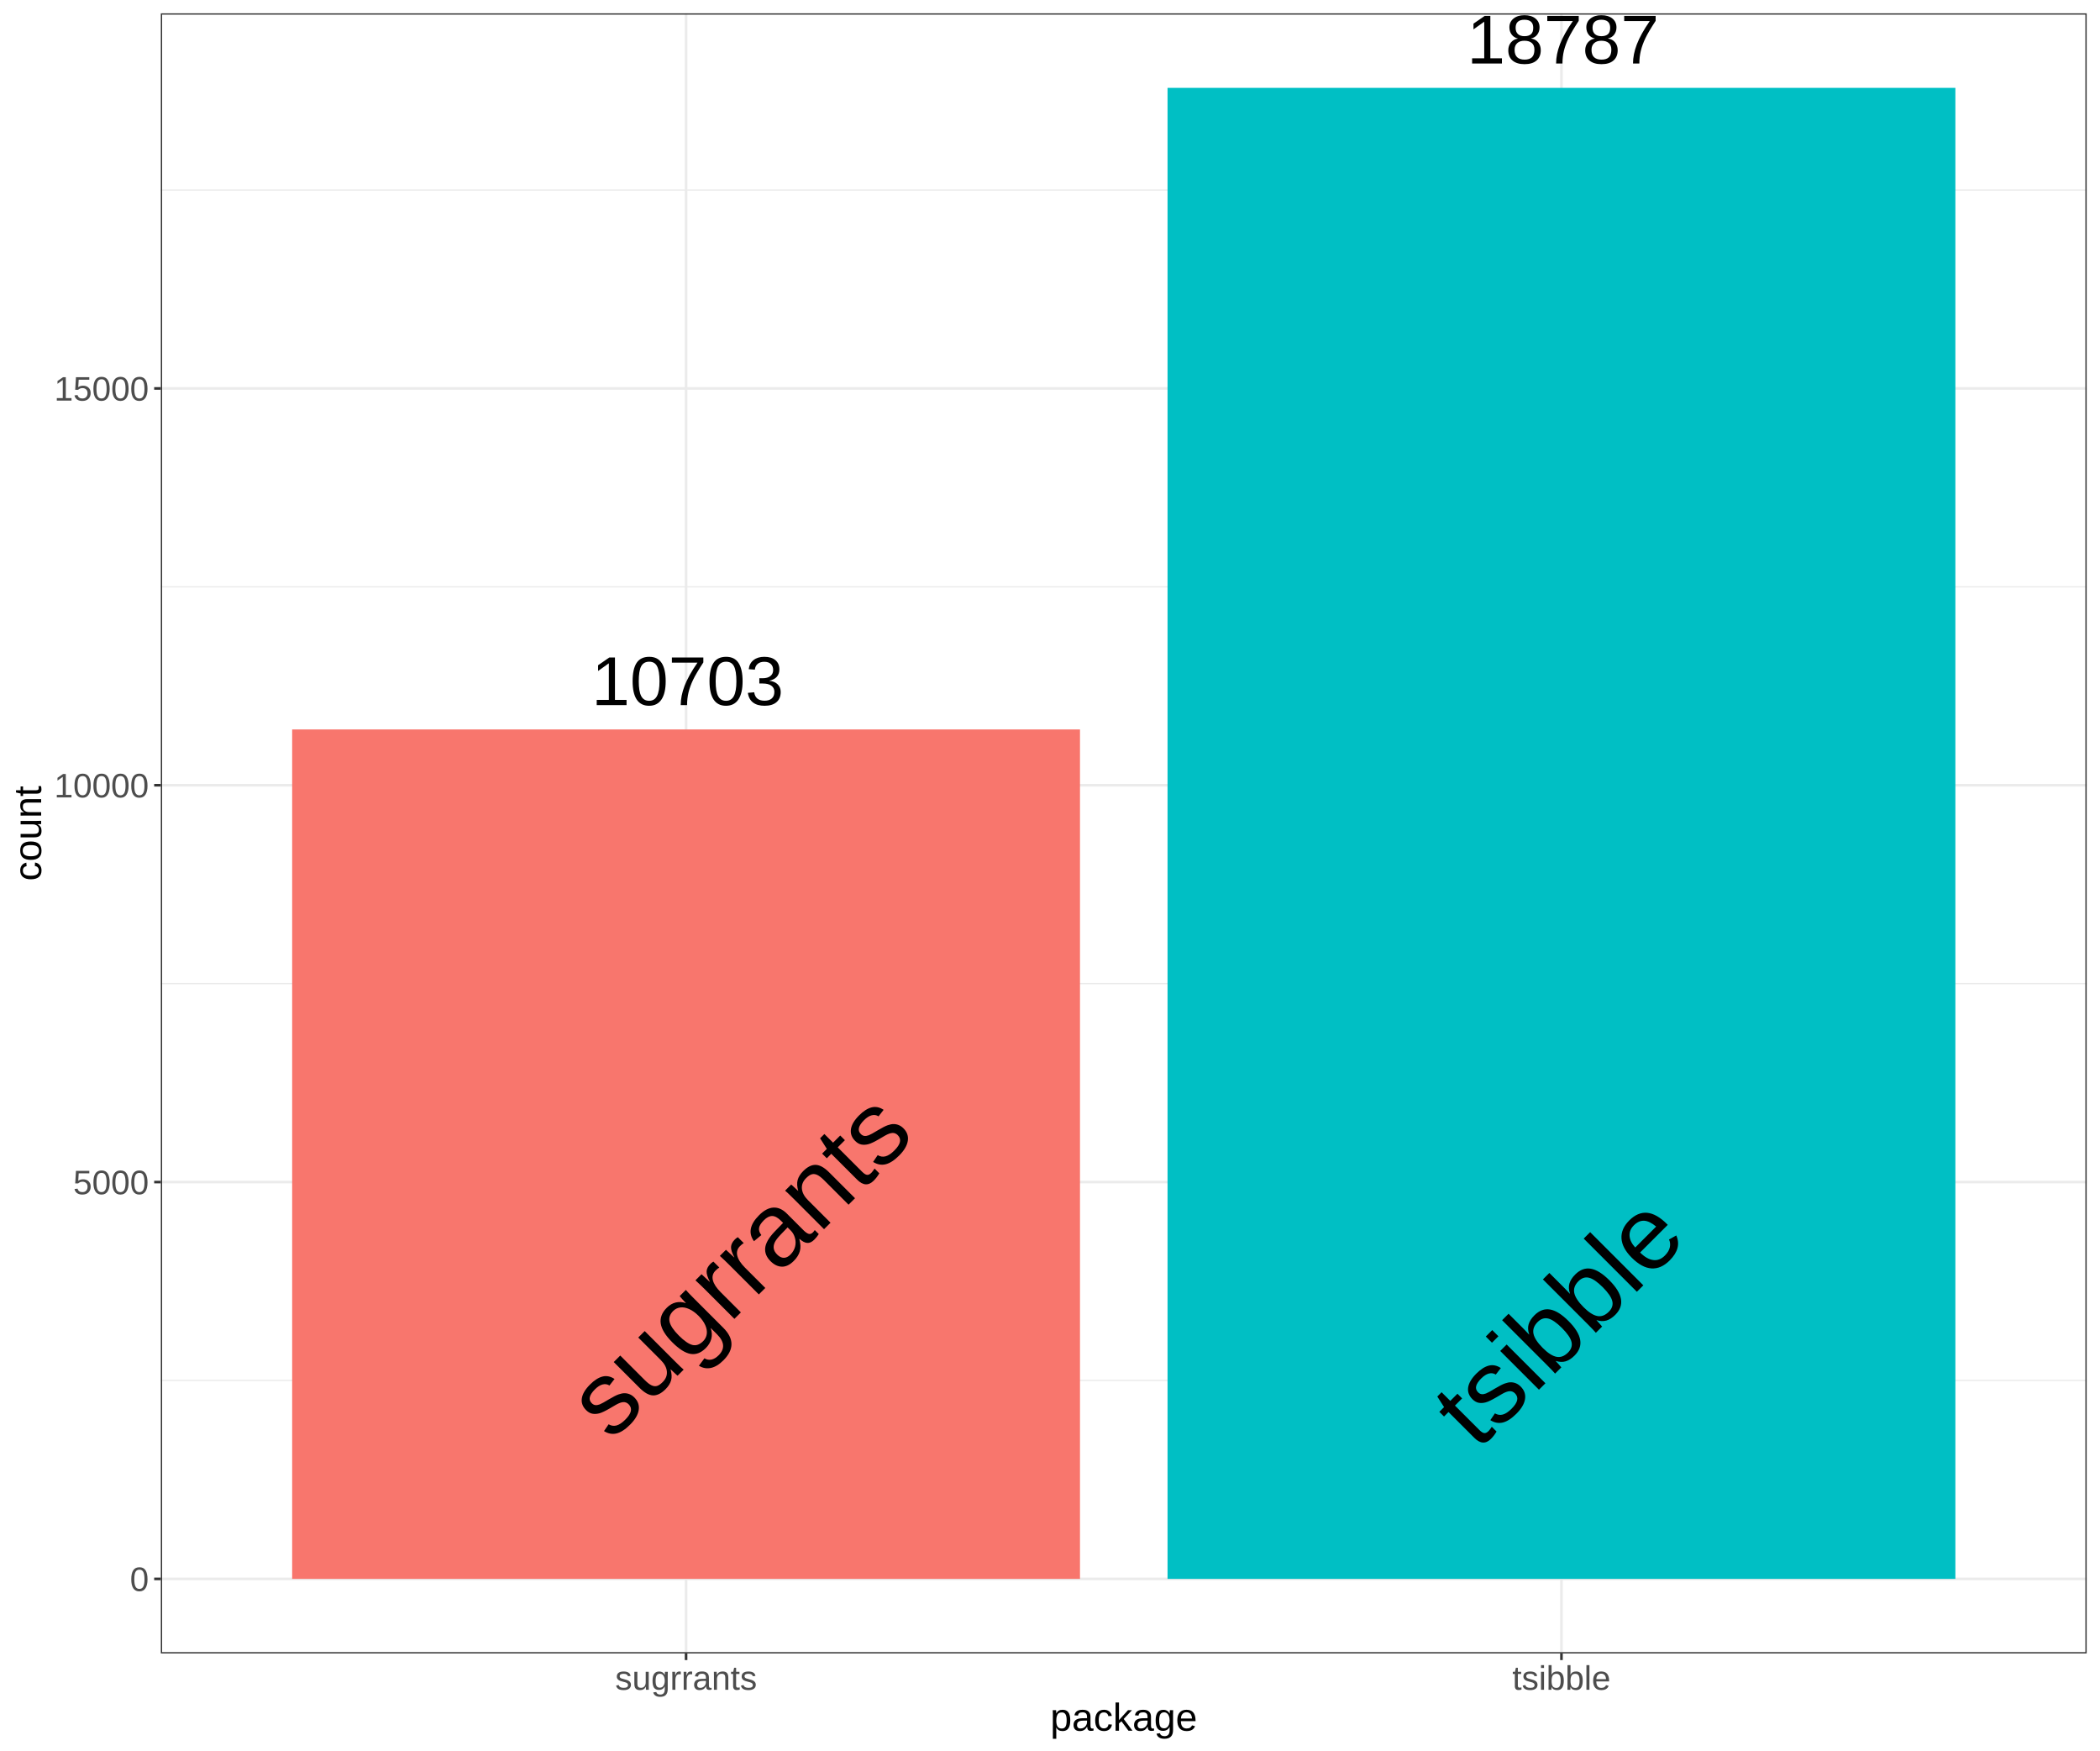
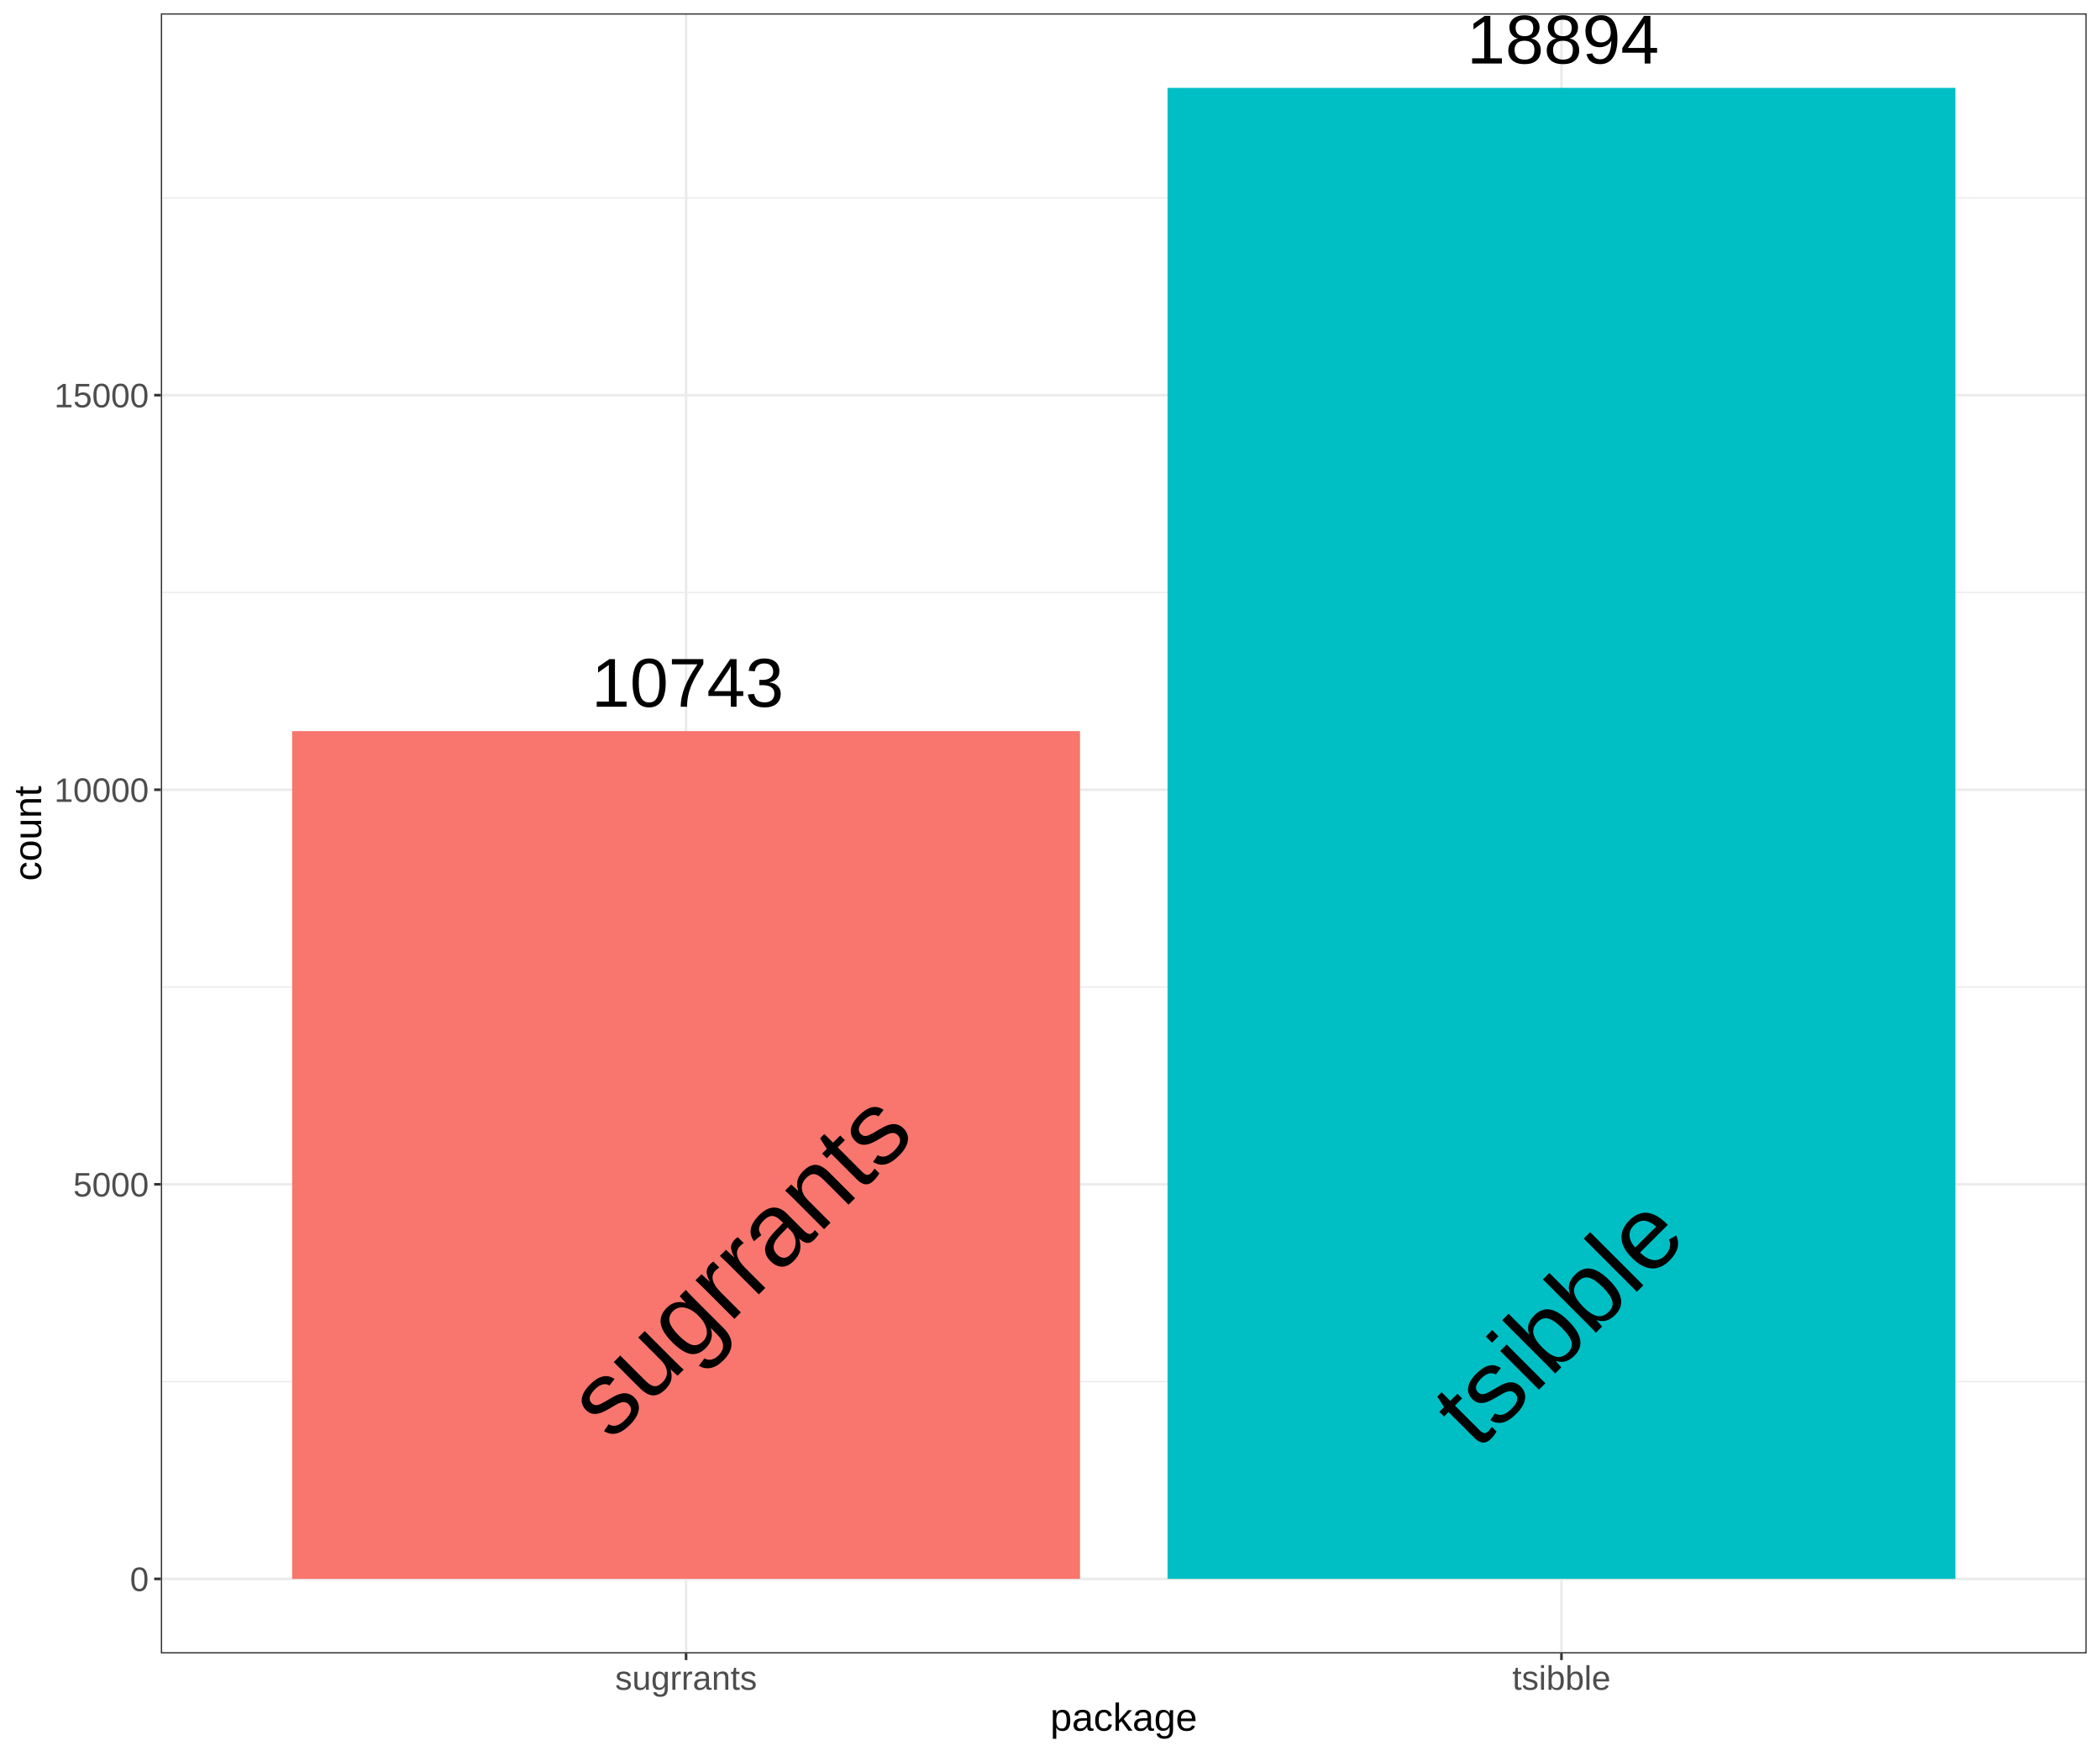
<svg xmlns="http://www.w3.org/2000/svg" viewBox="0 0 864.00 720.00">
  <defs>
    <style type="text/css">
    line, polyline, path, rect, circle {
      fill: none;
      stroke: #000000;
      stroke-linecap: round;
      stroke-linejoin: round;
      stroke-miterlimit: 10.00;
    }
  </style>
  </defs>
  <rect width="100%" height="100%" style="stroke: none; fill: #FFFFFF;" />
  <rect x="0.00" y="0.00" width="864.00" height="720.00" style="stroke-width: 1.07; stroke: #FFFFFF; fill: #FFFFFF;" />
  <defs>
    <clipPath id="cpNjYuMTc0NXw4NTguNTIxfDY4MC4xMDF8NS40Nzk0NQ==">
      <rect x="66.17" y="5.48" width="792.35" height="674.62" />
    </clipPath>
  </defs>
  <rect x="66.17" y="5.48" width="792.35" height="674.62" style="stroke-width: 1.07; stroke: none; fill: #FFFFFF;" clip-path="url(#cpNjYuMTc0NXw4NTguNTIxfDY4MC4xMDF8NS40Nzk0NQ==)" />
-   <polyline points="66.17,567.82 858.52,567.82 " style="stroke-width: 0.53; stroke: #EBEBEB; stroke-linecap: butt;" clip-path="url(#cpNjYuMTc0NXw4NTguNTIxfDY4MC4xMDF8NS40Nzk0NQ==)" />
-   <polyline points="66.17,404.60 858.52,404.60 " style="stroke-width: 0.53; stroke: #EBEBEB; stroke-linecap: butt;" clip-path="url(#cpNjYuMTc0NXw4NTguNTIxfDY4MC4xMDF8NS40Nzk0NQ==)" />
-   <polyline points="66.17,241.38 858.52,241.38 " style="stroke-width: 0.53; stroke: #EBEBEB; stroke-linecap: butt;" clip-path="url(#cpNjYuMTc0NXw4NTguNTIxfDY4MC4xMDF8NS40Nzk0NQ==)" />
-   <polyline points="66.17,78.16 858.52,78.16 " style="stroke-width: 0.53; stroke: #EBEBEB; stroke-linecap: butt;" clip-path="url(#cpNjYuMTc0NXw4NTguNTIxfDY4MC4xMDF8NS40Nzk0NQ==)" />
+   <polyline points="66.17,568.29 858.52,568.29 " style="stroke-width: 0.53; stroke: #EBEBEB; stroke-linecap: butt;" clip-path="url(#cpNjYuMTc0NXw4NTguNTIxfDY4MC4xMDF8NS40Nzk0NQ==)" />
+   <polyline points="66.17,405.99 858.52,405.99 " style="stroke-width: 0.53; stroke: #EBEBEB; stroke-linecap: butt;" clip-path="url(#cpNjYuMTc0NXw4NTguNTIxfDY4MC4xMDF8NS40Nzk0NQ==)" />
+   <polyline points="66.17,243.69 858.52,243.69 " style="stroke-width: 0.53; stroke: #EBEBEB; stroke-linecap: butt;" clip-path="url(#cpNjYuMTc0NXw4NTguNTIxfDY4MC4xMDF8NS40Nzk0NQ==)" />
+   <polyline points="66.17,81.39 858.52,81.39 " style="stroke-width: 0.53; stroke: #EBEBEB; stroke-linecap: butt;" clip-path="url(#cpNjYuMTc0NXw4NTguNTIxfDY4MC4xMDF8NS40Nzk0NQ==)" />
  <polyline points="66.17,649.44 858.52,649.44 " style="stroke-width: 1.07; stroke: #EBEBEB; stroke-linecap: butt;" clip-path="url(#cpNjYuMTc0NXw4NTguNTIxfDY4MC4xMDF8NS40Nzk0NQ==)" />
-   <polyline points="66.17,486.21 858.52,486.21 " style="stroke-width: 1.07; stroke: #EBEBEB; stroke-linecap: butt;" clip-path="url(#cpNjYuMTc0NXw4NTguNTIxfDY4MC4xMDF8NS40Nzk0NQ==)" />
-   <polyline points="66.17,322.99 858.52,322.99 " style="stroke-width: 1.07; stroke: #EBEBEB; stroke-linecap: butt;" clip-path="url(#cpNjYuMTc0NXw4NTguNTIxfDY4MC4xMDF8NS40Nzk0NQ==)" />
-   <polyline points="66.17,159.77 858.52,159.77 " style="stroke-width: 1.07; stroke: #EBEBEB; stroke-linecap: butt;" clip-path="url(#cpNjYuMTc0NXw4NTguNTIxfDY4MC4xMDF8NS40Nzk0NQ==)" />
+   <polyline points="66.17,487.14 858.52,487.14 " style="stroke-width: 1.07; stroke: #EBEBEB; stroke-linecap: butt;" clip-path="url(#cpNjYuMTc0NXw4NTguNTIxfDY4MC4xMDF8NS40Nzk0NQ==)" />
+   <polyline points="66.17,324.84 858.52,324.84 " style="stroke-width: 1.07; stroke: #EBEBEB; stroke-linecap: butt;" clip-path="url(#cpNjYuMTc0NXw4NTguNTIxfDY4MC4xMDF8NS40Nzk0NQ==)" />
+   <polyline points="66.17,162.54 858.52,162.54 " style="stroke-width: 1.07; stroke: #EBEBEB; stroke-linecap: butt;" clip-path="url(#cpNjYuMTc0NXw4NTguNTIxfDY4MC4xMDF8NS40Nzk0NQ==)" />
  <polyline points="282.27,680.10 282.27,5.48 " style="stroke-width: 1.07; stroke: #EBEBEB; stroke-linecap: butt;" clip-path="url(#cpNjYuMTc0NXw4NTguNTIxfDY4MC4xMDF8NS40Nzk0NQ==)" />
  <polyline points="642.43,680.10 642.43,5.48 " style="stroke-width: 1.07; stroke: #EBEBEB; stroke-linecap: butt;" clip-path="url(#cpNjYuMTc0NXw4NTguNTIxfDY4MC4xMDF8NS40Nzk0NQ==)" />
-   <rect x="120.20" y="300.04" width="324.14" height="349.39" style="stroke-width: 1.07; stroke: none; stroke-linecap: butt; fill: #F8766D;" clip-path="url(#cpNjYuMTc0NXw4NTguNTIxfDY4MC4xMDF8NS40Nzk0NQ==)" />
+   <rect x="120.20" y="300.72" width="324.14" height="348.71" style="stroke-width: 1.07; stroke: none; stroke-linecap: butt; fill: #F8766D;" clip-path="url(#cpNjYuMTc0NXw4NTguNTIxfDY4MC4xMDF8NS40Nzk0NQ==)" />
  <rect x="480.36" y="36.14" width="324.14" height="613.29" style="stroke-width: 1.07; stroke: none; stroke-linecap: butt; fill: #00BFC4;" clip-path="url(#cpNjYuMTc0NXw4NTguNTIxfDY4MC4xMDF8NS40Nzk0NQ==)" />
  <g clip-path="url(#cpNjYuMTc0NXw4NTguNTIxfDY4MC4xMDF8NS40Nzk0NQ==)">
-     <text x="243.34" y="290.02" style="font-size: 28.45px; font-family: Arial;" textLength="77.86px" lengthAdjust="spacingAndGlyphs">10703</text>
+     <text x="243.34" y="290.70" style="font-size: 28.45px; font-family: Arial;" textLength="77.86px" lengthAdjust="spacingAndGlyphs">10743</text>
  </g>
  <g clip-path="url(#cpNjYuMTc0NXw4NTguNTIxfDY4MC4xMDF8NS40Nzk0NQ==)">
-     <text x="603.50" y="26.12" style="font-size: 28.45px; font-family: Arial;" textLength="77.86px" lengthAdjust="spacingAndGlyphs">18787</text>
+     <text x="603.50" y="26.12" style="font-size: 28.45px; font-family: Arial;" textLength="77.86px" lengthAdjust="spacingAndGlyphs">18894</text>
  </g>
  <g clip-path="url(#cpNjYuMTc0NXw4NTguNTIxfDY4MC4xMDF8NS40Nzk0NQ==)">
    <text transform="translate(251.41,593.23) rotate(-45)" style="font-size: 42.68px; font-family: Arial;" textLength="179.24px" lengthAdjust="spacingAndGlyphs">sugrrants</text>
  </g>
  <g clip-path="url(#cpNjYuMTc0NXw4NTguNTIxfDY4MC4xMDF8NS40Nzk0NQ==)">
    <text transform="translate(607.68,597.12) rotate(-45)" style="font-size: 42.68px; font-family: Arial;" textLength="124.30px" lengthAdjust="spacingAndGlyphs">tsibble</text>
  </g>
  <rect x="66.17" y="5.48" width="792.35" height="674.62" style="stroke-width: 1.07; stroke: #333333;" clip-path="url(#cpNjYuMTc0NXw4NTguNTIxfDY4MC4xMDF8NS40Nzk0NQ==)" />
  <defs>
    <clipPath id="cpMHw4NjR8NzIwfDA=">
      <rect x="0.00" y="0.00" width="864.00" height="720.00" />
    </clipPath>
  </defs>
  <g clip-path="url(#cpMHw4NjR8NzIwfDA=)">
    <text x="53.46" y="654.44" style="font-size: 14.00px; fill: #4D4D4D; font-family: Arial;" textLength="7.79px" lengthAdjust="spacingAndGlyphs">0</text>
  </g>
  <g clip-path="url(#cpMHw4NjR8NzIwfDA=)">
-     <text x="30.10" y="491.22" style="font-size: 14.00px; fill: #4D4D4D; font-family: Arial;" textLength="31.14px" lengthAdjust="spacingAndGlyphs">5000</text>
+     <text x="30.10" y="492.15" style="font-size: 14.00px; fill: #4D4D4D; font-family: Arial;" textLength="31.14px" lengthAdjust="spacingAndGlyphs">5000</text>
  </g>
  <g clip-path="url(#cpMHw4NjR8NzIwfDA=)">
-     <text x="22.31" y="328.00" style="font-size: 14.00px; fill: #4D4D4D; font-family: Arial;" textLength="38.93px" lengthAdjust="spacingAndGlyphs">10000</text>
+     <text x="22.31" y="329.85" style="font-size: 14.00px; fill: #4D4D4D; font-family: Arial;" textLength="38.93px" lengthAdjust="spacingAndGlyphs">10000</text>
  </g>
  <g clip-path="url(#cpMHw4NjR8NzIwfDA=)">
-     <text x="22.31" y="164.78" style="font-size: 14.00px; fill: #4D4D4D; font-family: Arial;" textLength="38.93px" lengthAdjust="spacingAndGlyphs">15000</text>
+     <text x="22.31" y="167.55" style="font-size: 14.00px; fill: #4D4D4D; font-family: Arial;" textLength="38.93px" lengthAdjust="spacingAndGlyphs">15000</text>
  </g>
  <polyline points="63.43,649.44 66.17,649.44 " style="stroke-width: 1.07; stroke: #333333; stroke-linecap: butt;" clip-path="url(#cpMHw4NjR8NzIwfDA=)" />
-   <polyline points="63.43,486.21 66.17,486.21 " style="stroke-width: 1.07; stroke: #333333; stroke-linecap: butt;" clip-path="url(#cpMHw4NjR8NzIwfDA=)" />
-   <polyline points="63.43,322.99 66.17,322.99 " style="stroke-width: 1.07; stroke: #333333; stroke-linecap: butt;" clip-path="url(#cpMHw4NjR8NzIwfDA=)" />
-   <polyline points="63.43,159.77 66.17,159.77 " style="stroke-width: 1.07; stroke: #333333; stroke-linecap: butt;" clip-path="url(#cpMHw4NjR8NzIwfDA=)" />
+   <polyline points="63.43,487.14 66.17,487.14 " style="stroke-width: 1.07; stroke: #333333; stroke-linecap: butt;" clip-path="url(#cpMHw4NjR8NzIwfDA=)" />
+   <polyline points="63.43,324.84 66.17,324.84 " style="stroke-width: 1.07; stroke: #333333; stroke-linecap: butt;" clip-path="url(#cpMHw4NjR8NzIwfDA=)" />
+   <polyline points="63.43,162.54 66.17,162.54 " style="stroke-width: 1.07; stroke: #333333; stroke-linecap: butt;" clip-path="url(#cpMHw4NjR8NzIwfDA=)" />
  <polyline points="282.27,682.84 282.27,680.10 " style="stroke-width: 1.07; stroke: #333333; stroke-linecap: butt;" clip-path="url(#cpMHw4NjR8NzIwfDA=)" />
  <polyline points="642.43,682.84 642.43,680.10 " style="stroke-width: 1.07; stroke: #333333; stroke-linecap: butt;" clip-path="url(#cpMHw4NjR8NzIwfDA=)" />
  <g clip-path="url(#cpMHw4NjR8NzIwfDA=)">
    <text x="253.09" y="695.05" style="font-size: 14.00px; fill: #4D4D4D; font-family: Arial;" textLength="58.36px" lengthAdjust="spacingAndGlyphs">sugrrants</text>
  </g>
  <g clip-path="url(#cpMHw4NjR8NzIwfDA=)">
    <text x="622.19" y="695.05" style="font-size: 14.00px; fill: #4D4D4D; font-family: Arial;" textLength="40.47px" lengthAdjust="spacingAndGlyphs">tsibble</text>
  </g>
  <g clip-path="url(#cpMHw4NjR8NzIwfDA=)">
    <text x="432.10" y="711.88" style="font-size: 16.00px; font-family: Arial;" textLength="60.49px" lengthAdjust="spacingAndGlyphs">package</text>
  </g>
  <g clip-path="url(#cpMHw4NjR8NzIwfDA=)">
    <text transform="translate(16.93,362.36) rotate(-90)" style="font-size: 16.00px; font-family: Arial;" textLength="39.14px" lengthAdjust="spacingAndGlyphs">count</text>
  </g>
</svg>
